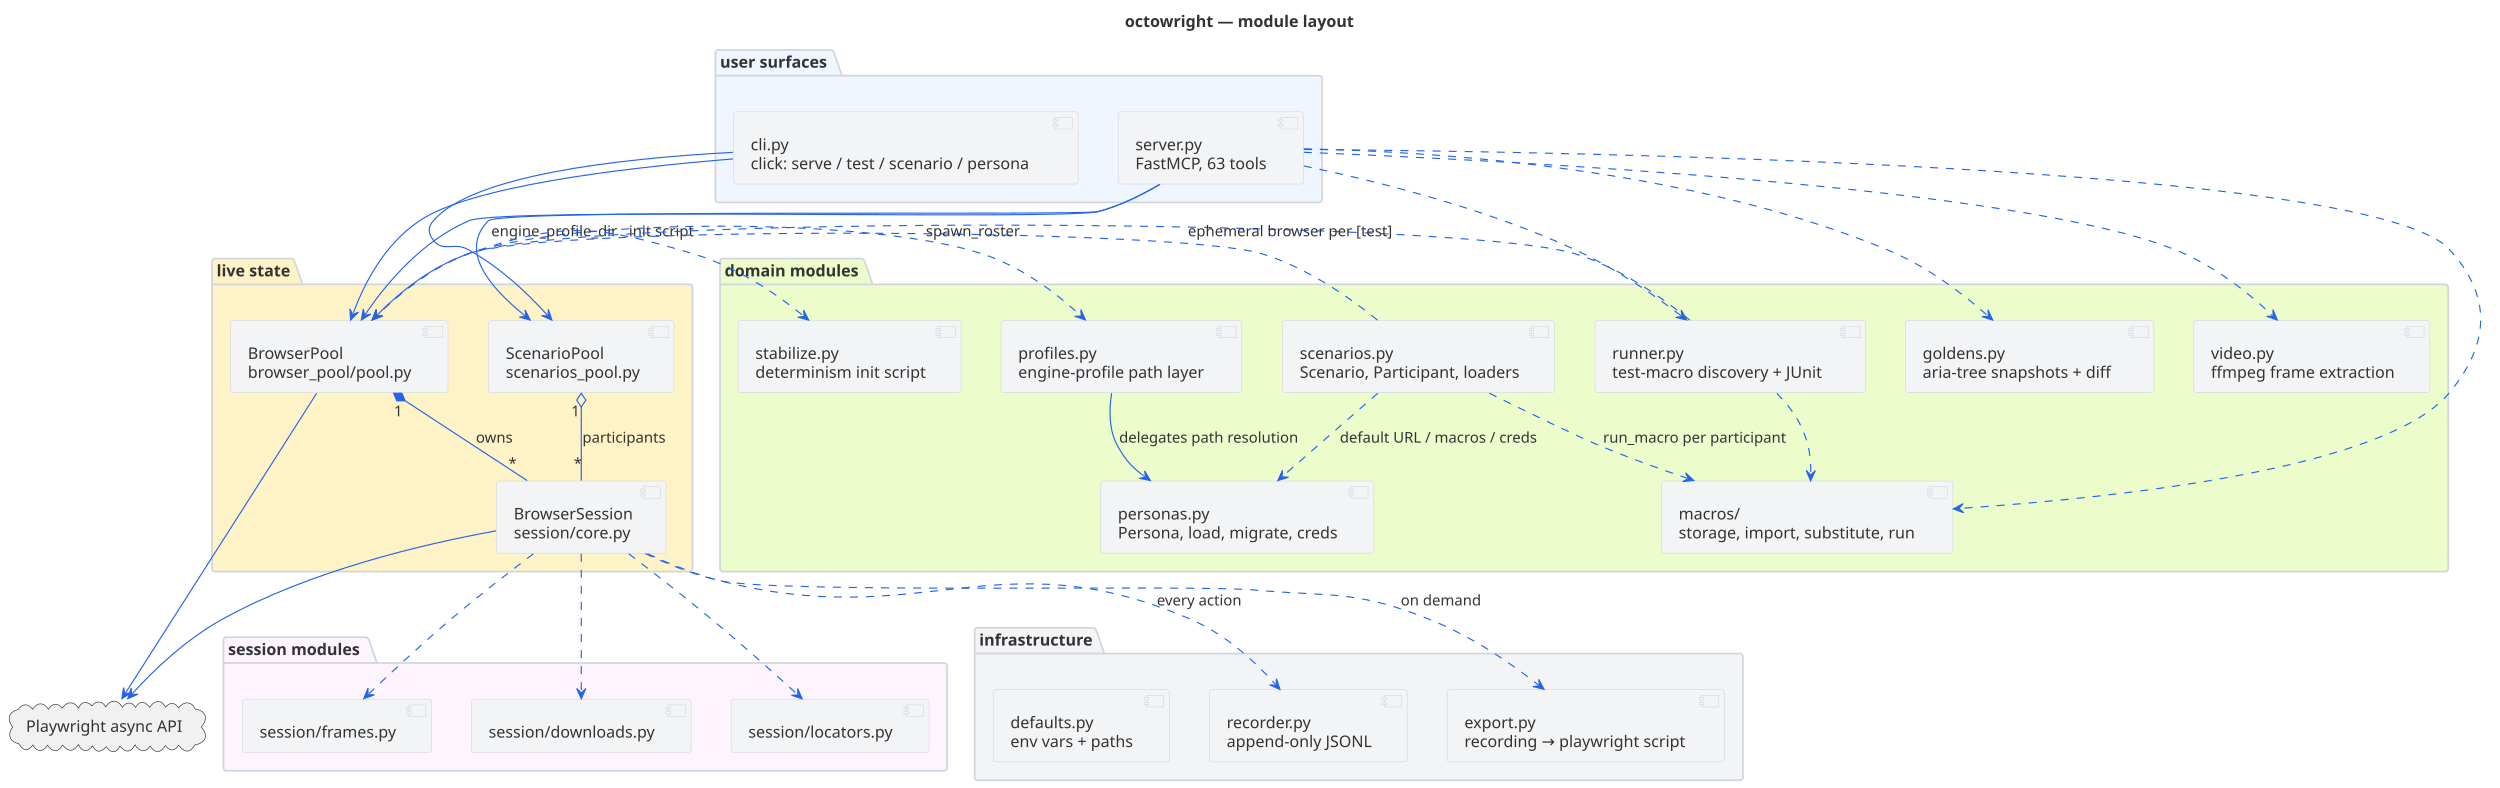
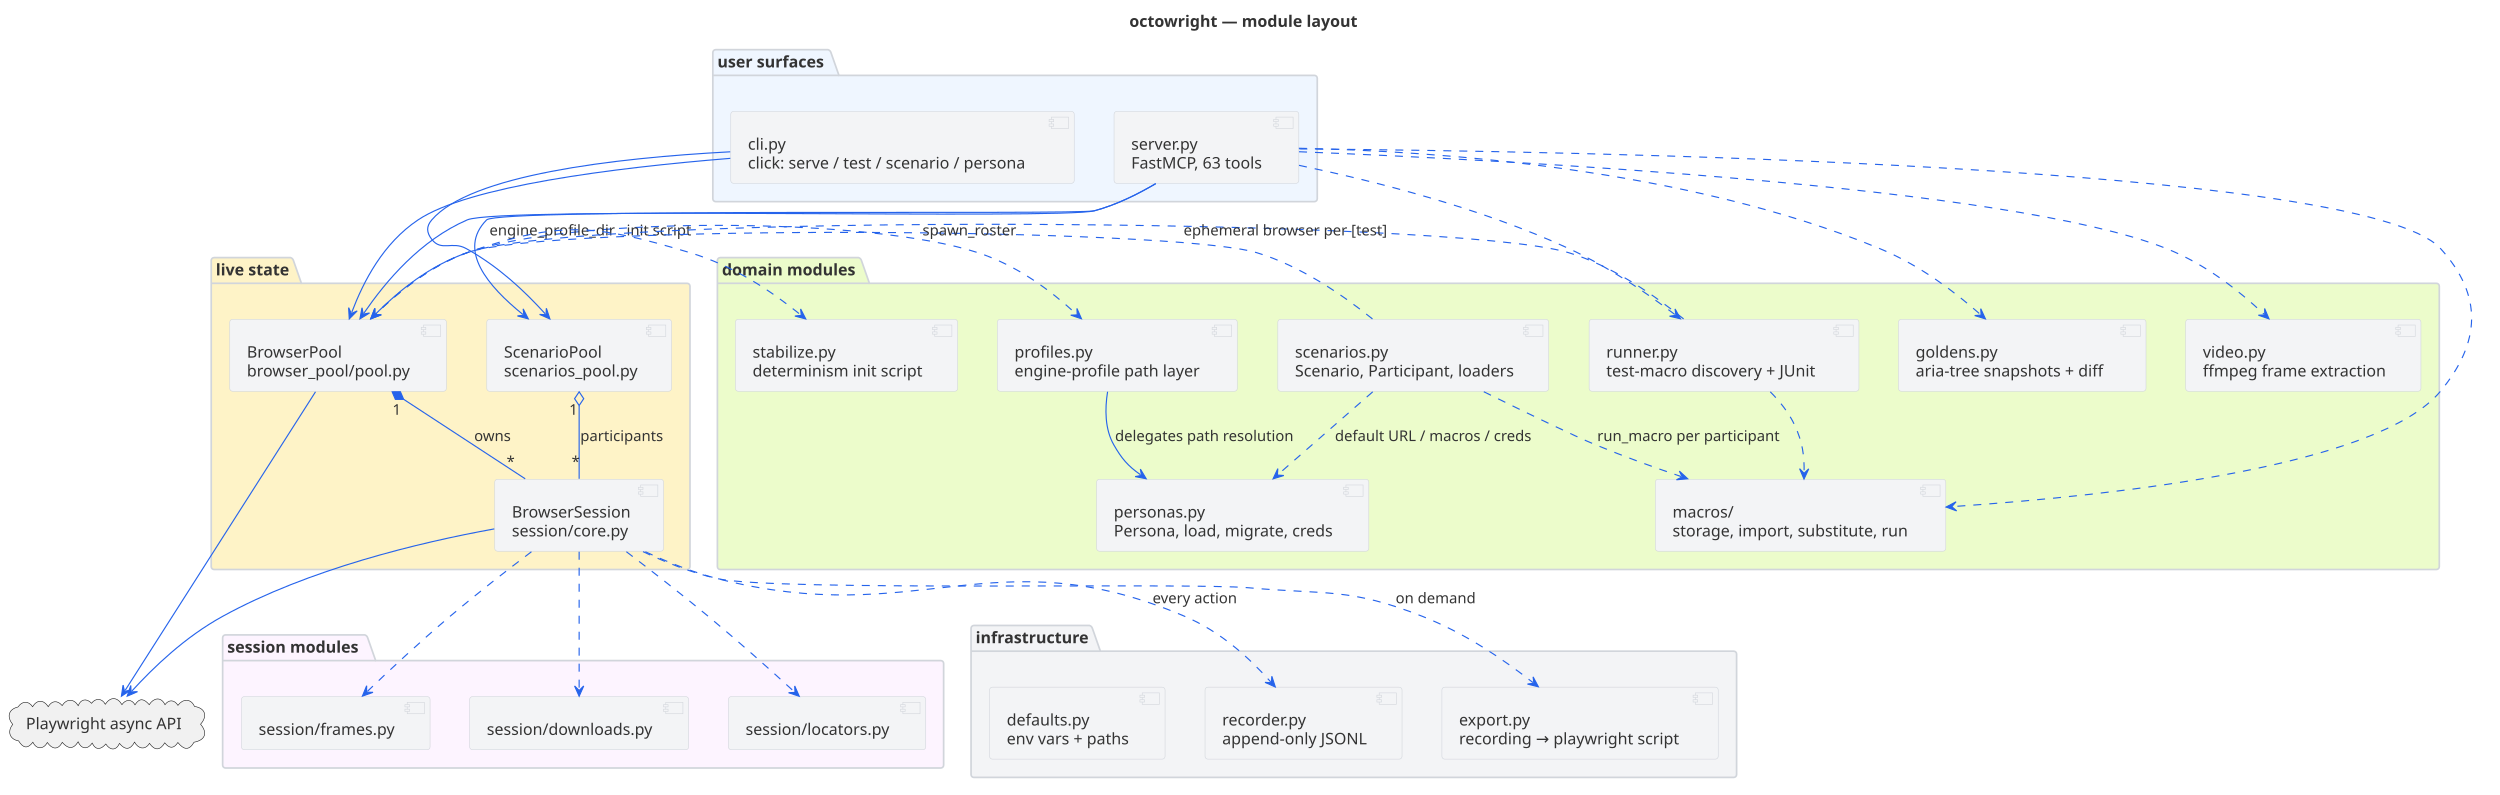
- <svg xmlns="http://www.w3.org/2000/svg" contentStyleType="text/css" data-diagram-type="DESCRIPTION" height="687px" preserveAspectRatio="none" style="width:2180px;height:687px;background:#FFFFFF;" version="1.1" viewBox="0 0 2180 687" width="2180px" zoomAndPan="magnify">
+ <svg xmlns="http://www.w3.org/2000/svg" contentStyleType="text/css" data-diagram-type="DESCRIPTION" height="695px" preserveAspectRatio="none" style="width:2188px;height:695px;background:#FFFFFF;" version="1.1" viewBox="0 0 2188 695" width="2188px" zoomAndPan="magnify">
  <defs />
  <g>
    <g class="title" data-source-line="5">
-       <text fill="#333333" font-family="sans-serif" font-size="14" font-weight="bold" lengthAdjust="spacing" textLength="204.449" x="980.908" y="23.535">octowright — module layout</text>
+       <text fill="#333333" font-family="sans-serif" font-size="14" font-weight="700" lengthAdjust="spacing" textLength="204.449" x="988.408" y="23.535">octowright — module layout</text>
    </g>
    <g class="cluster" data-qualified-name="user surfaces" data-source-line="17" id="ent0002">
      <path d="M626.366,43.488 L724.737,43.488 A3.75,3.75 0 0 1 727.237,45.988 L734.237,65.977 L1150.366,65.977 A2.5,2.5 0 0 1 1152.866,68.477 L1152.866,173.968 A2.5,2.5 0 0 1 1150.366,176.468 L626.366,176.468 A2.5,2.5 0 0 1 623.866,173.968 L623.866,45.988 A2.5,2.5 0 0 1 626.366,43.488" fill="#EFF6FF" style="stroke:#D1D5DB;stroke-width:1.5;" />
      <line style="stroke:#D1D5DB;stroke-width:1.5;" x1="623.866" x2="734.237" y1="65.977" y2="65.977" />
-       <text fill="#333333" font-family="sans-serif" font-size="14" font-weight="bold" lengthAdjust="spacing" textLength="97.371" x="627.866" y="59.023">user surfaces</text>
+       <text fill="#333333" font-family="sans-serif" font-size="14" font-weight="700" lengthAdjust="spacing" textLength="97.371" x="627.866" y="59.023">user surfaces</text>
    </g>
    <g class="cluster" data-qualified-name="live state" data-source-line="22" id="ent0005">
      <path d="M187.366,225.468 L254.291,225.468 A3.75,3.75 0 0 1 256.791,227.968 L263.791,247.957 L601.366,247.957 A2.5,2.5 0 0 1 603.866,250.457 L603.866,495.918 A2.5,2.5 0 0 1 601.366,498.418 L187.366,498.418 A2.5,2.5 0 0 1 184.866,495.918 L184.866,227.968 A2.5,2.5 0 0 1 187.366,225.468" fill="#FEF3C7" style="stroke:#D1D5DB;stroke-width:1.5;" />
      <line style="stroke:#D1D5DB;stroke-width:1.5;" x1="184.866" x2="263.791" y1="247.957" y2="247.957" />
-       <text fill="#333333" font-family="sans-serif" font-size="14" font-weight="bold" lengthAdjust="spacing" textLength="65.926" x="188.866" y="241.003">live state</text>
+       <text fill="#333333" font-family="sans-serif" font-size="14" font-weight="700" lengthAdjust="spacing" textLength="65.926" x="188.866" y="241.003">live state</text>
    </g>
    <g class="cluster" data-qualified-name="session modules" data-source-line="28" id="ent0009">
      <path d="M197.366,555.668 L319.28,555.668 A3.75,3.75 0 0 1 321.78,558.168 L328.78,578.157 L823.366,578.157 A2.5,2.5 0 0 1 825.866,580.657 L825.866,669.658 A2.5,2.5 0 0 1 823.366,672.158 L197.366,672.158 A2.5,2.5 0 0 1 194.866,669.658 L194.866,558.168 A2.5,2.5 0 0 1 197.366,555.668" fill="#FDF4FF" style="stroke:#D1D5DB;stroke-width:1.5;" />
      <line style="stroke:#D1D5DB;stroke-width:1.5;" x1="194.866" x2="328.78" y1="578.157" y2="578.157" />
-       <text fill="#333333" font-family="sans-serif" font-size="14" font-weight="bold" lengthAdjust="spacing" textLength="120.914" x="198.866" y="571.203">session modules</text>
+       <text fill="#333333" font-family="sans-serif" font-size="14" font-weight="700" lengthAdjust="spacing" textLength="120.914" x="198.866" y="571.203">session modules</text>
    </g>
    <g class="cluster" data-qualified-name="domain modules" data-source-line="34" id="ent0013">
      <path d="M630.366,225.468 L751.412,225.468 A3.75,3.75 0 0 1 753.912,227.968 L760.912,247.957 L2132.366,247.957 A2.5,2.5 0 0 1 2134.866,250.457 L2134.866,495.918 A2.5,2.5 0 0 1 2132.366,498.418 L630.366,498.418 A2.5,2.5 0 0 1 627.866,495.918 L627.866,227.968 A2.5,2.5 0 0 1 630.366,225.468" fill="#ECFCCB" style="stroke:#D1D5DB;stroke-width:1.5;" />
      <line style="stroke:#D1D5DB;stroke-width:1.5;" x1="627.866" x2="760.912" y1="247.957" y2="247.957" />
-       <text fill="#333333" font-family="sans-serif" font-size="14" font-weight="bold" lengthAdjust="spacing" textLength="120.046" x="631.866" y="241.003">domain modules</text>
+       <text fill="#333333" font-family="sans-serif" font-size="14" font-weight="700" lengthAdjust="spacing" textLength="120.046" x="631.866" y="241.003">domain modules</text>
    </g>
    <g class="cluster" data-qualified-name="infrastructure" data-source-line="45" id="ent0022">
      <path d="M852.366,547.418 L953.546,547.418 A3.75,3.75 0 0 1 956.046,549.918 L963.046,569.907 L1517.366,569.907 A2.5,2.5 0 0 1 1519.866,572.407 L1519.866,677.898 A2.5,2.5 0 0 1 1517.366,680.398 L852.366,680.398 A2.5,2.5 0 0 1 849.866,677.898 L849.866,549.918 A2.5,2.5 0 0 1 852.366,547.418" fill="#F3F4F6" style="stroke:#D1D5DB;stroke-width:1.5;" />
      <line style="stroke:#D1D5DB;stroke-width:1.5;" x1="849.866" x2="963.046" y1="569.907" y2="569.907" />
-       <text fill="#333333" font-family="sans-serif" font-size="14" font-weight="bold" lengthAdjust="spacing" textLength="100.181" x="853.866" y="562.953">infrastructure</text>
+       <text fill="#333333" font-family="sans-serif" font-size="14" font-weight="700" lengthAdjust="spacing" textLength="100.181" x="853.866" y="562.953">infrastructure</text>
    </g>
    <g class="entity" data-qualified-name="user surfaces.SERVER" data-source-line="18" id="ent0003">
      <rect fill="#F3F4F6" height="62.977" rx="2.5" ry="2.5" style="stroke:#D1D5DB;stroke-width:0.5;" width="161.707" x="975.016" y="97.488" />
      <rect fill="#F3F4F6" height="10" style="stroke:#D1D5DB;stroke-width:0.5;" width="15" x="1116.723" y="102.488" />
      <rect fill="#F3F4F6" height="2" style="stroke:#D1D5DB;stroke-width:0.5;" width="4" x="1114.723" y="104.488" />
      <rect fill="#F3F4F6" height="2" style="stroke:#D1D5DB;stroke-width:0.5;" width="4" x="1114.723" y="108.488" />
      <text fill="#333333" font-family="sans-serif" font-size="14" lengthAdjust="spacing" textLength="61.995" x="990.016" y="131.023">server.py</text>
      <text fill="#333333" font-family="sans-serif" font-size="14" lengthAdjust="spacing" textLength="121.707" x="990.016" y="147.512">FastMCP, 63 tools</text>
    </g>
    <g class="entity" data-qualified-name="user surfaces.CLI" data-source-line="19" id="ent0004">
      <rect fill="#F3F4F6" height="62.977" rx="2.5" ry="2.5" style="stroke:#D1D5DB;stroke-width:0.5;" width="300.6" x="639.566" y="97.488" />
      <rect fill="#F3F4F6" height="10" style="stroke:#D1D5DB;stroke-width:0.5;" width="15" x="920.165" y="102.488" />
      <rect fill="#F3F4F6" height="2" style="stroke:#D1D5DB;stroke-width:0.5;" width="4" x="918.165" y="104.488" />
      <rect fill="#F3F4F6" height="2" style="stroke:#D1D5DB;stroke-width:0.5;" width="4" x="918.165" y="108.488" />
      <text fill="#333333" font-family="sans-serif" font-size="14" lengthAdjust="spacing" textLength="35.82" x="654.566" y="131.023">cli.py</text>
      <text fill="#333333" font-family="sans-serif" font-size="14" lengthAdjust="spacing" textLength="260.6" x="654.566" y="147.512">click: serve / test / scenario / persona</text>
    </g>
    <g class="entity" data-qualified-name="live state.POOL" data-source-line="23" id="ent0006">
      <rect fill="#F3F4F6" height="62.977" rx="2.5" ry="2.5" style="stroke:#D1D5DB;stroke-width:0.5;" width="189.605" x="201.066" y="279.468" />
      <rect fill="#F3F4F6" height="10" style="stroke:#D1D5DB;stroke-width:0.5;" width="15" x="370.67" y="284.468" />
      <rect fill="#F3F4F6" height="2" style="stroke:#D1D5DB;stroke-width:0.5;" width="4" x="368.67" y="286.468" />
      <rect fill="#F3F4F6" height="2" style="stroke:#D1D5DB;stroke-width:0.5;" width="4" x="368.67" y="290.468" />
      <text fill="#333333" font-family="sans-serif" font-size="14" lengthAdjust="spacing" textLength="82.817" x="216.066" y="313.003">BrowserPool</text>
      <text fill="#333333" font-family="sans-serif" font-size="14" lengthAdjust="spacing" textLength="149.605" x="216.066" y="329.492">browser_pool/pool.py</text>
    </g>
    <g class="entity" data-qualified-name="live state.SESSION" data-source-line="24" id="ent0007">
      <rect fill="#F3F4F6" height="62.977" rx="2.5" ry="2.5" style="stroke:#D1D5DB;stroke-width:0.5;" width="147.741" x="432.996" y="419.448" />
      <rect fill="#F3F4F6" height="10" style="stroke:#D1D5DB;stroke-width:0.5;" width="15" x="560.737" y="424.448" />
      <rect fill="#F3F4F6" height="2" style="stroke:#D1D5DB;stroke-width:0.5;" width="4" x="558.737" y="426.448" />
      <rect fill="#F3F4F6" height="2" style="stroke:#D1D5DB;stroke-width:0.5;" width="4" x="558.737" y="430.448" />
      <text fill="#333333" font-family="sans-serif" font-size="14" lengthAdjust="spacing" textLength="104.781" x="447.996" y="452.983">BrowserSession</text>
      <text fill="#333333" font-family="sans-serif" font-size="14" lengthAdjust="spacing" textLength="107.741" x="447.996" y="469.472">session/core.py</text>
    </g>
    <g class="entity" data-qualified-name="live state.SPOOL" data-source-line="25" id="ent0008">
      <rect fill="#F3F4F6" height="62.977" rx="2.5" ry="2.5" style="stroke:#D1D5DB;stroke-width:0.5;" width="161.652" x="426.036" y="279.468" />
      <rect fill="#F3F4F6" height="10" style="stroke:#D1D5DB;stroke-width:0.5;" width="15" x="567.688" y="284.468" />
      <rect fill="#F3F4F6" height="2" style="stroke:#D1D5DB;stroke-width:0.5;" width="4" x="565.688" y="286.468" />
      <rect fill="#F3F4F6" height="2" style="stroke:#D1D5DB;stroke-width:0.5;" width="4" x="565.688" y="290.468" />
      <text fill="#333333" font-family="sans-serif" font-size="14" lengthAdjust="spacing" textLength="86.29" x="441.036" y="313.003">ScenarioPool</text>
      <text fill="#333333" font-family="sans-serif" font-size="14" lengthAdjust="spacing" textLength="121.652" x="441.036" y="329.492">scenarios_pool.py</text>
    </g>
    <g class="entity" data-qualified-name="session modules.SF" data-source-line="29" id="ent0010">
      <rect fill="#F3F4F6" height="46.488" rx="2.5" ry="2.5" style="stroke:#D1D5DB;stroke-width:0.5;" width="165.057" x="211.336" y="609.668" />
      <rect fill="#F3F4F6" height="10" style="stroke:#D1D5DB;stroke-width:0.5;" width="15" x="356.392" y="614.668" />
      <rect fill="#F3F4F6" height="2" style="stroke:#D1D5DB;stroke-width:0.5;" width="4" x="354.392" y="616.668" />
      <rect fill="#F3F4F6" height="2" style="stroke:#D1D5DB;stroke-width:0.5;" width="4" x="354.392" y="620.668" />
      <text fill="#333333" font-family="sans-serif" font-size="14" lengthAdjust="spacing" textLength="125.057" x="226.336" y="643.203">session/frames.py</text>
    </g>
    <g class="entity" data-qualified-name="session modules.SD" data-source-line="30" id="ent0011">
      <rect fill="#F3F4F6" height="46.488" rx="2.5" ry="2.5" style="stroke:#D1D5DB;stroke-width:0.5;" width="191.655" x="411.036" y="609.668" />
      <rect fill="#F3F4F6" height="10" style="stroke:#D1D5DB;stroke-width:0.5;" width="15" x="582.691" y="614.668" />
      <rect fill="#F3F4F6" height="2" style="stroke:#D1D5DB;stroke-width:0.5;" width="4" x="580.691" y="616.668" />
      <rect fill="#F3F4F6" height="2" style="stroke:#D1D5DB;stroke-width:0.5;" width="4" x="580.691" y="620.668" />
      <text fill="#333333" font-family="sans-serif" font-size="14" lengthAdjust="spacing" textLength="151.655" x="426.036" y="643.203">session/downloads.py</text>
    </g>
    <g class="entity" data-qualified-name="session modules.SL" data-source-line="31" id="ent0012">
      <rect fill="#F3F4F6" height="46.488" rx="2.5" ry="2.5" style="stroke:#D1D5DB;stroke-width:0.5;" width="172.692" x="637.516" y="609.668" />
      <rect fill="#F3F4F6" height="10" style="stroke:#D1D5DB;stroke-width:0.5;" width="15" x="790.208" y="614.668" />
      <rect fill="#F3F4F6" height="2" style="stroke:#D1D5DB;stroke-width:0.5;" width="4" x="788.208" y="616.668" />
      <rect fill="#F3F4F6" height="2" style="stroke:#D1D5DB;stroke-width:0.5;" width="4" x="788.208" y="620.668" />
      <text fill="#333333" font-family="sans-serif" font-size="14" lengthAdjust="spacing" textLength="132.692" x="652.516" y="643.203">session/locators.py</text>
    </g>
    <g class="entity" data-qualified-name="domain modules.PERSONAS" data-source-line="35" id="ent0014">
      <rect fill="#F3F4F6" height="62.977" rx="2.5" ry="2.5" style="stroke:#D1D5DB;stroke-width:0.5;" width="238.181" x="959.776" y="419.448" />
      <rect fill="#F3F4F6" height="10" style="stroke:#D1D5DB;stroke-width:0.5;" width="15" x="1177.956" y="424.448" />
      <rect fill="#F3F4F6" height="2" style="stroke:#D1D5DB;stroke-width:0.5;" width="4" x="1175.956" y="426.448" />
      <rect fill="#F3F4F6" height="2" style="stroke:#D1D5DB;stroke-width:0.5;" width="4" x="1175.956" y="430.448" />
      <text fill="#333333" font-family="sans-serif" font-size="14" lengthAdjust="spacing" textLength="82.189" x="974.776" y="452.983">personas.py</text>
      <text fill="#333333" font-family="sans-serif" font-size="14" lengthAdjust="spacing" textLength="198.181" x="974.776" y="469.472">Persona, load, migrate, creds</text>
    </g>
    <g class="entity" data-qualified-name="domain modules.PROFILES" data-source-line="36" id="ent0015">
      <rect fill="#F3F4F6" height="62.977" rx="2.5" ry="2.5" style="stroke:#D1D5DB;stroke-width:0.5;" width="209.982" x="872.876" y="279.468" />
      <rect fill="#F3F4F6" height="10" style="stroke:#D1D5DB;stroke-width:0.5;" width="15" x="1062.858" y="284.468" />
      <rect fill="#F3F4F6" height="2" style="stroke:#D1D5DB;stroke-width:0.5;" width="4" x="1060.858" y="286.468" />
      <rect fill="#F3F4F6" height="2" style="stroke:#D1D5DB;stroke-width:0.5;" width="4" x="1060.858" y="290.468" />
      <text fill="#333333" font-family="sans-serif" font-size="14" lengthAdjust="spacing" textLength="71.873" x="887.876" y="313.003">profiles.py</text>
      <text fill="#333333" font-family="sans-serif" font-size="14" lengthAdjust="spacing" textLength="169.982" x="887.876" y="329.492">engine-profile path layer</text>
    </g>
    <g class="entity" data-qualified-name="domain modules.SCENARIOS" data-source-line="37" id="ent0016">
      <rect fill="#F3F4F6" height="62.977" rx="2.5" ry="2.5" style="stroke:#D1D5DB;stroke-width:0.5;" width="237.046" x="1118.346" y="279.468" />
      <rect fill="#F3F4F6" height="10" style="stroke:#D1D5DB;stroke-width:0.5;" width="15" x="1335.391" y="284.468" />
      <rect fill="#F3F4F6" height="2" style="stroke:#D1D5DB;stroke-width:0.5;" width="4" x="1333.391" y="286.468" />
      <rect fill="#F3F4F6" height="2" style="stroke:#D1D5DB;stroke-width:0.5;" width="4" x="1333.391" y="290.468" />
      <text fill="#333333" font-family="sans-serif" font-size="14" lengthAdjust="spacing" textLength="84.595" x="1133.346" y="313.003">scenarios.py</text>
      <text fill="#333333" font-family="sans-serif" font-size="14" lengthAdjust="spacing" textLength="197.046" x="1133.346" y="329.492">Scenario, Participant, loaders</text>
    </g>
    <g class="entity" data-qualified-name="domain modules.MACROS" data-source-line="38" id="ent0017">
      <rect fill="#F3F4F6" height="62.977" rx="2.5" ry="2.5" style="stroke:#D1D5DB;stroke-width:0.5;" width="254.156" x="1448.786" y="419.448" />
      <rect fill="#F3F4F6" height="10" style="stroke:#D1D5DB;stroke-width:0.5;" width="15" x="1682.942" y="424.448" />
      <rect fill="#F3F4F6" height="2" style="stroke:#D1D5DB;stroke-width:0.5;" width="4" x="1680.942" y="426.448" />
      <rect fill="#F3F4F6" height="2" style="stroke:#D1D5DB;stroke-width:0.5;" width="4" x="1680.942" y="430.448" />
      <text fill="#333333" font-family="sans-serif" font-size="14" lengthAdjust="spacing" textLength="56.779" x="1463.786" y="452.983">macros/</text>
      <text fill="#333333" font-family="sans-serif" font-size="14" lengthAdjust="spacing" textLength="214.156" x="1463.786" y="469.472">storage, import, substitute, run</text>
    </g>
    <g class="entity" data-qualified-name="domain modules.RUNNER" data-source-line="39" id="ent0018">
      <rect fill="#F3F4F6" height="62.977" rx="2.5" ry="2.5" style="stroke:#D1D5DB;stroke-width:0.5;" width="236.109" x="1390.816" y="279.468" />
      <rect fill="#F3F4F6" height="10" style="stroke:#D1D5DB;stroke-width:0.5;" width="15" x="1606.925" y="284.468" />
      <rect fill="#F3F4F6" height="2" style="stroke:#D1D5DB;stroke-width:0.5;" width="4" x="1604.925" y="286.468" />
      <rect fill="#F3F4F6" height="2" style="stroke:#D1D5DB;stroke-width:0.5;" width="4" x="1604.925" y="290.468" />
      <text fill="#333333" font-family="sans-serif" font-size="14" lengthAdjust="spacing" textLength="65.878" x="1405.816" y="313.003">runner.py</text>
      <text fill="#333333" font-family="sans-serif" font-size="14" lengthAdjust="spacing" textLength="196.109" x="1405.816" y="329.492">test-macro discovery + JUnit</text>
    </g>
    <g class="entity" data-qualified-name="domain modules.GOLDENS" data-source-line="40" id="ent0019">
      <rect fill="#F3F4F6" height="62.977" rx="2.5" ry="2.5" style="stroke:#D1D5DB;stroke-width:0.5;" width="216.641" x="1661.546" y="279.468" />
      <rect fill="#F3F4F6" height="10" style="stroke:#D1D5DB;stroke-width:0.5;" width="15" x="1858.186" y="284.468" />
      <rect fill="#F3F4F6" height="2" style="stroke:#D1D5DB;stroke-width:0.5;" width="4" x="1856.186" y="286.468" />
      <rect fill="#F3F4F6" height="2" style="stroke:#D1D5DB;stroke-width:0.5;" width="4" x="1856.186" y="290.468" />
      <text fill="#333333" font-family="sans-serif" font-size="14" lengthAdjust="spacing" textLength="74.368" x="1676.546" y="313.003">goldens.py</text>
      <text fill="#333333" font-family="sans-serif" font-size="14" lengthAdjust="spacing" textLength="176.641" x="1676.546" y="329.492">aria-tree snapshots + diff</text>
    </g>
    <g class="entity" data-qualified-name="domain modules.VIDEO" data-source-line="41" id="ent0020">
      <rect fill="#F3F4F6" height="62.977" rx="2.5" ry="2.5" style="stroke:#D1D5DB;stroke-width:0.5;" width="205.867" x="1912.936" y="279.468" />
      <rect fill="#F3F4F6" height="10" style="stroke:#D1D5DB;stroke-width:0.5;" width="15" x="2098.803" y="284.468" />
      <rect fill="#F3F4F6" height="2" style="stroke:#D1D5DB;stroke-width:0.5;" width="4" x="2096.803" y="286.468" />
      <rect fill="#F3F4F6" height="2" style="stroke:#D1D5DB;stroke-width:0.5;" width="4" x="2096.803" y="290.468" />
      <text fill="#333333" font-family="sans-serif" font-size="14" lengthAdjust="spacing" textLength="57.06" x="1927.936" y="313.003">video.py</text>
      <text fill="#333333" font-family="sans-serif" font-size="14" lengthAdjust="spacing" textLength="165.867" x="1927.936" y="329.492">ffmpeg frame extraction</text>
    </g>
    <g class="entity" data-qualified-name="domain modules.STABILIZE" data-source-line="42" id="ent0021">
      <rect fill="#F3F4F6" height="62.977" rx="2.5" ry="2.5" style="stroke:#D1D5DB;stroke-width:0.5;" width="194.444" x="643.646" y="279.468" />
      <rect fill="#F3F4F6" height="10" style="stroke:#D1D5DB;stroke-width:0.5;" width="15" x="818.09" y="284.468" />
      <rect fill="#F3F4F6" height="2" style="stroke:#D1D5DB;stroke-width:0.5;" width="4" x="816.09" y="286.468" />
      <rect fill="#F3F4F6" height="2" style="stroke:#D1D5DB;stroke-width:0.5;" width="4" x="816.09" y="290.468" />
      <text fill="#333333" font-family="sans-serif" font-size="14" lengthAdjust="spacing" textLength="77.438" x="658.646" y="313.003">stabilize.py</text>
      <text fill="#333333" font-family="sans-serif" font-size="14" lengthAdjust="spacing" textLength="154.444" x="658.646" y="329.492">determinism init script</text>
    </g>
    <g class="entity" data-qualified-name="infrastructure.DEFAULTS" data-source-line="46" id="ent0023">
      <rect fill="#F3F4F6" height="62.977" rx="2.5" ry="2.5" style="stroke:#D1D5DB;stroke-width:0.5;" width="153.6" x="866.066" y="601.418" />
      <rect fill="#F3F4F6" height="10" style="stroke:#D1D5DB;stroke-width:0.5;" width="15" x="999.665" y="606.418" />
      <rect fill="#F3F4F6" height="2" style="stroke:#D1D5DB;stroke-width:0.5;" width="4" x="997.665" y="608.418" />
      <rect fill="#F3F4F6" height="2" style="stroke:#D1D5DB;stroke-width:0.5;" width="4" x="997.665" y="612.418" />
      <text fill="#333333" font-family="sans-serif" font-size="14" lengthAdjust="spacing" textLength="75.154" x="881.066" y="634.953">defaults.py</text>
      <text fill="#333333" font-family="sans-serif" font-size="14" lengthAdjust="spacing" textLength="113.6" x="881.066" y="651.442">env vars + paths</text>
    </g>
    <g class="entity" data-qualified-name="infrastructure.RECORDER" data-source-line="47" id="ent0024">
      <rect fill="#F3F4F6" height="62.977" rx="2.5" ry="2.5" style="stroke:#D1D5DB;stroke-width:0.5;" width="172.412" x="1054.656" y="601.418" />
      <rect fill="#F3F4F6" height="10" style="stroke:#D1D5DB;stroke-width:0.5;" width="15" x="1207.068" y="606.418" />
      <rect fill="#F3F4F6" height="2" style="stroke:#D1D5DB;stroke-width:0.5;" width="4" x="1205.068" y="608.418" />
      <rect fill="#F3F4F6" height="2" style="stroke:#D1D5DB;stroke-width:0.5;" width="4" x="1205.068" y="612.418" />
      <text fill="#333333" font-family="sans-serif" font-size="14" lengthAdjust="spacing" textLength="77.923" x="1069.656" y="634.953">recorder.py</text>
      <text fill="#333333" font-family="sans-serif" font-size="14" lengthAdjust="spacing" textLength="132.412" x="1069.656" y="651.442">append-only JSONL</text>
    </g>
    <g class="entity" data-qualified-name="infrastructure.EXPORT" data-source-line="48" id="ent0025">
      <rect fill="#F3F4F6" height="62.977" rx="2.5" ry="2.5" style="stroke:#D1D5DB;stroke-width:0.5;" width="241.845" x="1261.946" y="601.418" />
      <rect fill="#F3F4F6" height="10" style="stroke:#D1D5DB;stroke-width:0.5;" width="15" x="1483.79" y="606.418" />
      <rect fill="#F3F4F6" height="2" style="stroke:#D1D5DB;stroke-width:0.5;" width="4" x="1481.79" y="608.418" />
      <rect fill="#F3F4F6" height="2" style="stroke:#D1D5DB;stroke-width:0.5;" width="4" x="1481.79" y="612.418" />
      <text fill="#333333" font-family="sans-serif" font-size="14" lengthAdjust="spacing" textLength="65.317" x="1276.946" y="634.953">export.py</text>
      <text fill="#333333" font-family="sans-serif" font-size="14" lengthAdjust="spacing" textLength="201.845" x="1276.946" y="651.442">recording → playwright script</text>
    </g>
    <g class="entity" data-qualified-name="PW" data-source-line="51" id="ent0026">
      <path d="M15.783,618.745 C19.367,613.517 24.72,613.034 28.53,618.475 C32.545,612.02 38.157,612.367 42.214,618.429 C45.519,612.98 50.305,612.786 54.398,617.482 C58.311,611.357 64.606,611.29 68.445,617.566 C70.873,611.614 75.882,611.038 80.143,615.508 C83.631,610.688 89.361,611.07 92.132,616.357 C96.672,609.681 102.48,609.792 106.733,616.667 C109.82,612.112 115.175,611.445 118.13,616.819 C122.389,610.28 126.24,611.711 130.595,616.714 C134.284,610.944 140.719,609.256 144.397,616.726 C147.881,611.897 152.747,612.485 155.737,617.306 C159.845,611.648 166.947,610.94 170.201,618.258 C179.871,619.808 181.792,626.816 175.542,633.828 C181.978,641.441 179.602,647.794 169.866,649.58 C165.201,657.474 160.627,655.942 155.684,649.862 C151.911,655.52 148.227,655.181 144.195,650.139 C139.983,657.005 135.493,657.08 130.811,650.61 C126.776,657.016 120.81,655.065 117.759,649.533 C114.026,656.43 109.416,656.593 104.581,650.665 C101.469,657.336 96.239,656.745 92.609,651.172 C88.551,655.816 83.98,657.162 80.677,650.385 C76.686,656.206 71.26,655.739 68.364,649.287 C63.932,656.31 59.355,655.253 54.509,649.746 C50.48,656.889 45.596,655.62 41.441,649.873 C37.986,655.97 31.973,656.092 28.782,649.606 C23.791,655.934 20.087,654.463 16.268,648.421 C8.29,647.06 6.242,640.023 11.135,634.062 C6,627.713 6.997,620.869 15.783,618.745" fill="#F1F1F1" style="stroke:#181818;stroke-width:0.5;" />
      <text fill="#333333" font-family="sans-serif" font-size="14" lengthAdjust="spacing" textLength="138.38" x="22.676" y="638.203">Playwright async API</text>
    </g>
    <g class="link" data-entity-1="ent0004" data-entity-2="ent0006" data-link-type="dependency" data-source-line="54" id="lnk27">
      <path d="M639.166,138.588 C535.866,147.008 409.846,163.028 365.866,192.468 C335.286,212.938 318.205,246.079 307.805,273.479" fill="none" id="CLI-to-POOL" style="stroke:#2563EB;stroke-width:1;" />
      <polygon fill="#2563EB" points="305.676,279.088,312.609,272.093,307.45,274.414,305.13,269.255,305.676,279.088" style="stroke:#2563EB;stroke-width:1;" />
    </g>
    <g class="link" data-entity-1="ent0004" data-entity-2="ent0008" data-link-type="dependency" data-source-line="55" id="lnk28">
      <path d="M639.076,132.858 C535.756,138.398 411.526,153.318 377.866,192.468 C372.936,198.198 373.266,203.478 377.866,209.468 C386.276,220.408 395.796,210.778 407.866,217.468 C436.256,233.198 458.77,254.408 477.22,274.708" fill="none" id="CLI-to-SPOOL" style="stroke:#2563EB;stroke-width:1;" />
      <polygon fill="#2563EB" points="481.256,279.148,478.163,269.798,477.893,275.448,472.242,275.178,481.256,279.148" style="stroke:#2563EB;stroke-width:1;" />
    </g>
    <g class="link" data-entity-1="ent0003" data-entity-2="ent0006" data-link-type="dependency" data-source-line="56" id="lnk29">
      <path d="M1011.506,160.718 C995.356,170.218 976.486,179.498 957.866,184.468 C928.396,192.338 436.846,180.318 408.866,192.468 C367.986,210.228 338.041,245.658 318.431,274.108" fill="none" id="SERVER-to-POOL" style="stroke:#2563EB;stroke-width:1;" />
      <polygon fill="#2563EB" points="315.026,279.048,323.427,273.908,317.863,274.932,316.84,269.368,315.026,279.048" style="stroke:#2563EB;stroke-width:1;" />
    </g>
    <g class="link" data-entity-1="ent0003" data-entity-2="ent0008" data-link-type="dependency" data-source-line="57" id="lnk30">
      <path d="M1011.506,160.708 C995.356,170.218 976.486,179.488 957.866,184.468 C943.586,188.288 436.236,181.938 425.866,192.468 C400.046,218.678 426.774,250.241 457.694,275.291" fill="none" id="SERVER-to-SPOOL" style="stroke:#2563EB;stroke-width:1;" />
      <polygon fill="#2563EB" points="462.356,279.068,457.881,270.295,458.471,275.921,452.845,276.511,462.356,279.068" style="stroke:#2563EB;stroke-width:1;" />
    </g>
    <g class="link" data-entity-1="ent0006" data-entity-2="ent0007" data-link-type="composition" data-source-line="60" id="lnk31">
      <path d="M353.258,349.487 C388.008,372.217 424.956,396.368 459.676,419.068" fill="none" id="POOL-backto-SESSION" style="stroke:#2563EB;stroke-width:1;" />
      <polygon fill="#2563EB" points="343.216,342.918,346.047,349.55,353.258,349.487,350.426,342.855,343.216,342.918" style="stroke:#2563EB;stroke-width:1;" />
      <text fill="#333333" font-family="sans-serif" font-size="13" lengthAdjust="spacing" textLength="32.697" x="414.996" y="386.017">owns</text>
      <text fill="#333333" font-family="sans-serif" font-size="13" lengthAdjust="spacing" textLength="8.22" x="343.5" y="363.039">1</text>
      <text fill="#333333" font-family="sans-serif" font-size="13" lengthAdjust="spacing" textLength="6.265" x="443.351" y="408.549">*</text>
    </g>
    <g class="link" data-entity-1="ent0008" data-entity-2="ent0007" data-link-type="aggregation" data-source-line="61" id="lnk32">
      <path d="M506.866,354.918 C506.866,377.648 506.866,396.368 506.866,419.068" fill="none" id="SPOOL-backto-SESSION" style="stroke:#2563EB;stroke-width:1;" />
      <polygon fill="none" points="506.866,342.918,502.866,348.918,506.866,354.918,510.866,348.918,506.866,342.918" style="stroke:#2563EB;stroke-width:1;" />
      <text fill="#333333" font-family="sans-serif" font-size="13" lengthAdjust="spacing" textLength="74.636" x="507.866" y="386.017">participants</text>
      <text fill="#333333" font-family="sans-serif" font-size="13" lengthAdjust="spacing" textLength="8.22" x="498.125" y="363.039">1</text>
      <text fill="#333333" font-family="sans-serif" font-size="13" lengthAdjust="spacing" textLength="6.265" x="500.274" y="408.549">*</text>
    </g>
    <g class="link" data-entity-1="ent0007" data-entity-2="ent0010" data-link-type="dependency" data-source-line="62" id="lnk33">
      <path d="M465.116,482.878 C443.496,499.248 416.876,519.938 393.866,539.418 C366.796,562.348 341.449,586.008 321.509,605.108" fill="none" id="SESSION-to-SF" style="stroke:#2563EB;stroke-width:1;stroke-dasharray:7,7;" />
      <polygon fill="#2563EB" points="317.176,609.258,326.442,605.921,320.786,605.8,320.908,600.144,317.176,609.258" style="stroke:#2563EB;stroke-width:1;" />
    </g>
    <g class="link" data-entity-1="ent0007" data-entity-2="ent0011" data-link-type="dependency" data-source-line="63" id="lnk34">
      <path d="M506.866,482.868 C506.866,518.848 506.866,571.378 506.866,603.338" fill="none" id="SESSION-to-SD" style="stroke:#2563EB;stroke-width:1;stroke-dasharray:7,7;" />
      <polygon fill="#2563EB" points="506.866,609.338,510.866,600.338,506.866,604.338,502.866,600.338,506.866,609.338" style="stroke:#2563EB;stroke-width:1;" />
    </g>
    <g class="link" data-entity-1="ent0007" data-entity-2="ent0012" data-link-type="dependency" data-source-line="64" id="lnk35">
      <path d="M548.196,482.858 C569.816,499.308 596.576,520.088 619.866,539.418 C647.756,562.568 674.237,586.3 695.057,605.33" fill="none" id="SESSION-to-SL" style="stroke:#2563EB;stroke-width:1;stroke-dasharray:7,7;" />
      <polygon fill="#2563EB" points="699.486,609.378,695.541,600.354,695.795,606.005,690.144,606.259,699.486,609.378" style="stroke:#2563EB;stroke-width:1;" />
    </g>
    <g class="link" data-entity-1="ent0006" data-entity-2="ent0015" data-link-type="dependency" data-source-line="67" id="lnk36">
      <path d="M324.496,279.018 C345.486,258.108 375.976,232.608 408.866,221.138 C502.646,188.398 761.496,190.138 855.866,221.138 C890.596,232.538 919.158,253.989 942.048,274.92" fill="none" id="POOL-to-PROFILES" style="stroke:#2563EB;stroke-width:1;stroke-dasharray:7,7;" />
      <polygon fill="#2563EB" points="946.476,278.968,942.533,269.943,942.786,275.594,937.134,275.847,946.476,278.968" style="stroke:#2563EB;stroke-width:1;" />
      <text fill="#333333" font-family="sans-serif" font-size="13" lengthAdjust="spacing" textLength="113.769" x="428.366" y="206.037">engine_profile_dir</text>
    </g>
    <g class="link" data-entity-1="ent0006" data-entity-2="ent0021" data-link-type="dependency" data-source-line="68" id="lnk37">
      <path d="M324.496,279.018 C345.486,258.108 375.976,232.608 408.866,221.138 C490.696,192.578 520.826,196.338 603.866,221.138 C641.886,232.488 674.474,254.373 700.524,275.373" fill="none" id="POOL-to-STABILIZE" style="stroke:#2563EB;stroke-width:1;stroke-dasharray:7,7;" />
      <polygon fill="#2563EB" points="705.196,279.138,700.699,270.376,701.303,276,695.678,276.604,705.196,279.138" style="stroke:#2563EB;stroke-width:1;" />
      <text fill="#333333" font-family="sans-serif" font-size="13" lengthAdjust="spacing" textLength="59.966" x="548.366" y="206.037">init script</text>
    </g>
    <g class="link" data-entity-1="ent0016" data-entity-2="ent0014" data-link-type="dependency" data-source-line="69" id="lnk38">
      <path d="M1201.406,342.918 C1175.386,365.648 1144.715,392.421 1118.725,415.121" fill="none" id="SCENARIOS-to-PERSONAS" style="stroke:#2563EB;stroke-width:1;stroke-dasharray:7,7;" />
      <polygon fill="#2563EB" points="1114.206,419.068,1123.616,416.161,1117.972,415.779,1118.353,410.135,1114.206,419.068" style="stroke:#2563EB;stroke-width:1;" />
      <text fill="#333333" font-family="sans-serif" font-size="13" lengthAdjust="spacing" textLength="182.368" x="1168.326" y="386.017">default URL / macros / creds</text>
    </g>
    <g class="link" data-entity-1="ent0016" data-entity-2="ent0017" data-link-type="dependency" data-source-line="70" id="lnk39">
      <path d="M1298.616,342.848 C1335.106,360.908 1377.796,381.638 1396.866,389.448 C1422.516,399.948 1445.052,408.175 1471.352,417.075" fill="none" id="SCENARIOS-to-MACROS" style="stroke:#2563EB;stroke-width:1;stroke-dasharray:7,7;" />
      <polygon fill="#2563EB" points="1477.036,418.998,1469.793,412.324,1472.3,417.396,1467.228,419.902,1477.036,418.998" style="stroke:#2563EB;stroke-width:1;" />
      <text fill="#333333" font-family="sans-serif" font-size="13" lengthAdjust="spacing" textLength="164.214" x="1397.866" y="386.017">run_macro per participant</text>
    </g>
    <g class="link" data-entity-1="ent0016" data-entity-2="ent0006" data-link-type="dependency" data-source-line="71" id="lnk40">
      <path d="M1201.196,279.138 C1175.146,258.138 1137.886,232.488 1099.866,221.138 C1026.296,199.168 481.356,195.828 408.866,221.138 C375.976,232.608 349.736,253.874 328.746,274.784" fill="none" id="SCENARIOS-to-POOL" style="stroke:#2563EB;stroke-width:1;stroke-dasharray:7,7;" />
      <polygon fill="#2563EB" points="324.496,279.018,333.695,275.5,328.038,275.49,328.049,269.833,324.496,279.018" style="stroke:#2563EB;stroke-width:1;" />
      <text fill="#333333" font-family="sans-serif" font-size="13" lengthAdjust="spacing" textLength="83.929" x="807.366" y="206.037">spawn_roster</text>
    </g>
    <g class="link" data-entity-1="ent0018" data-entity-2="ent0017" data-link-type="dependency" data-source-line="72" id="lnk41">
      <path d="M1549.356,342.918 C1557.896,351.508 1565.836,361.518 1570.866,372.448 C1577.516,386.898 1579.189,398.489 1578.959,413.259" fill="none" id="RUNNER-to-MACROS" style="stroke:#2563EB;stroke-width:1;stroke-dasharray:7,7;" />
      <polygon fill="#2563EB" points="1578.866,419.258,1583.005,410.322,1578.944,414.259,1575.006,410.197,1578.866,419.258" style="stroke:#2563EB;stroke-width:1;" />
    </g>
    <g class="link" data-entity-1="ent0018" data-entity-2="ent0006" data-link-type="dependency" data-source-line="73" id="lnk42">
      <path d="M1473.496,279.138 C1447.656,258.138 1410.666,232.488 1372.866,221.138 C1270.286,190.318 509.996,185.838 408.866,221.138 C375.976,232.608 349.736,253.874 328.746,274.784" fill="none" id="RUNNER-to-POOL" style="stroke:#2563EB;stroke-width:1;stroke-dasharray:7,7;" />
      <polygon fill="#2563EB" points="324.496,279.018,333.695,275.5,328.038,275.49,328.049,269.833,324.496,279.018" style="stroke:#2563EB;stroke-width:1;" />
      <text fill="#333333" font-family="sans-serif" font-size="13" lengthAdjust="spacing" textLength="182.197" x="1035.866" y="206.037">ephemeral browser per [test]</text>
    </g>
    <g class="link" data-entity-1="ent0003" data-entity-2="ent0018" data-link-type="dependency" data-source-line="74" id="lnk43">
      <path d="M1136.906,144.688 C1202.526,158.378 1296.306,182.058 1372.866,217.468 C1408.236,233.828 1439.784,255.401 1465.984,275.371" fill="none" id="SERVER-to-RUNNER" style="stroke:#2563EB;stroke-width:1;stroke-dasharray:7,7;" />
      <polygon fill="#2563EB" points="1470.756,279.008,1466.023,270.371,1466.779,275.977,1461.173,276.734,1470.756,279.008" style="stroke:#2563EB;stroke-width:1;" />
    </g>
    <g class="link" data-entity-1="ent0003" data-entity-2="ent0019" data-link-type="dependency" data-source-line="75" id="lnk44">
      <path d="M1136.776,129.758 C1253.426,132.098 1473.636,146.638 1644.866,217.468 C1679.786,231.918 1709.389,254.257 1733.139,275.137" fill="none" id="SERVER-to-GOLDENS" style="stroke:#2563EB;stroke-width:1;stroke-dasharray:7,7;" />
      <polygon fill="#2563EB" points="1737.646,279.098,1733.527,270.152,1733.89,275.797,1728.245,276.16,1737.646,279.098" style="stroke:#2563EB;stroke-width:1;" />
    </g>
    <g class="link" data-entity-1="ent0003" data-entity-2="ent0020" data-link-type="dependency" data-source-line="76" id="lnk45">
      <path d="M1136.916,132.798 C1319.786,140.068 1759.116,162.818 1895.866,217.468 C1930.306,231.228 1958.826,253.787 1981.446,274.967" fill="none" id="SERVER-to-VIDEO" style="stroke:#2563EB;stroke-width:1;stroke-dasharray:7,7;" />
      <polygon fill="#2563EB" points="1985.826,279.068,1981.99,269.997,1982.176,275.651,1976.522,275.837,1985.826,279.068" style="stroke:#2563EB;stroke-width:1;" />
    </g>
    <g class="link" data-entity-1="ent0003" data-entity-2="ent0017" data-link-type="dependency" data-source-line="77" id="lnk46">
      <path d="M1137.196,130.328 C1377.056,132.218 2068.976,144.018 2135.866,217.468 C2173.266,258.538 2171.246,299.628 2135.866,342.448 C2082.066,407.548 1857.202,433.208 1709.212,443.358" fill="none" id="SERVER-to-MACROS" style="stroke:#2563EB;stroke-width:1;stroke-dasharray:7,7;" />
      <polygon fill="#2563EB" points="1703.226,443.768,1712.478,447.143,1708.214,443.426,1711.931,439.162,1703.226,443.768" style="stroke:#2563EB;stroke-width:1;" />
    </g>
    <g class="link" data-entity-1="ent0007" data-entity-2="ent0024" data-link-type="dependency" data-source-line="80" id="lnk47">
      <path d="M564.786,482.868 C584.306,491.968 606.556,500.938 627.866,506.418 C804.486,551.858 869.156,467.788 1036.866,539.418 C1068.416,552.898 1092.958,575.413 1112.128,596.773" fill="none" id="SESSION-to-RECORDER" style="stroke:#2563EB;stroke-width:1;stroke-dasharray:7,7;" />
      <polygon fill="#2563EB" points="1116.136,601.238,1113.101,591.869,1112.796,597.517,1107.147,597.212,1116.136,601.238" style="stroke:#2563EB;stroke-width:1;" />
      <text fill="#333333" font-family="sans-serif" font-size="13" lengthAdjust="spacing" textLength="75.95" x="1008.746" y="527.987">every action</text>
    </g>
    <g class="link" data-entity-1="ent0007" data-entity-2="ent0025" data-link-type="dependency" data-source-line="81" id="lnk48">
      <path d="M562.766,482.798 C582.706,492.258 605.716,501.468 627.866,506.418 C678.296,517.708 1041.406,509.768 1092.866,514.418 C1161.056,520.578 1181.206,514.238 1244.866,539.418 C1282.276,554.218 1315.17,576.662 1341.66,597.382" fill="none" id="SESSION-to-EXPORT" style="stroke:#2563EB;stroke-width:1;stroke-dasharray:7,7;" />
      <polygon fill="#2563EB" points="1346.386,601.078,1341.761,592.383,1342.447,597.998,1336.832,598.684,1346.386,601.078" style="stroke:#2563EB;stroke-width:1;" />
      <text fill="#333333" font-family="sans-serif" font-size="13" lengthAdjust="spacing" textLength="71.157" x="1221.436" y="527.987">on demand</text>
    </g>
    <g class="link" data-entity-1="ent0015" data-entity-2="ent0014" data-link-type="dependency" data-source-line="82" id="lnk49">
      <path d="M969.346,342.848 C966.966,357.838 966.876,375.558 974.866,389.448 C981.686,401.308 986.915,407.611 998.225,415.551" fill="none" id="PROFILES-to-PERSONAS" style="stroke:#2563EB;stroke-width:1;" />
      <polygon fill="#2563EB" points="1003.136,418.998,998.068,410.553,999.043,416.125,993.471,417.101,1003.136,418.998" style="stroke:#2563EB;stroke-width:1;" />
      <text fill="#333333" font-family="sans-serif" font-size="13" lengthAdjust="spacing" textLength="160.634" x="975.866" y="386.017">delegates path resolution</text>
    </g>
    <g class="link" data-entity-1="ent0007" data-entity-2="ent0026" data-link-type="dependency" data-source-line="85" id="lnk50">
      <path d="M432.616,462.888 C367.006,474.808 270.296,497.968 194.866,539.418 C161.796,557.598 134.596,583.842 115.376,604.842" fill="none" id="SESSION-to-PW" style="stroke:#2563EB;stroke-width:1;" />
      <polygon fill="#2563EB" points="111.326,609.268,120.353,605.33,114.701,605.58,114.451,599.929,111.326,609.268" style="stroke:#2563EB;stroke-width:1;" />
    </g>
    <g class="link" data-entity-1="ent0006" data-entity-2="ent0026" data-link-type="dependency" data-source-line="86" id="lnk51">
      <path d="M276.116,342.928 C235.226,407.068 145.311,548.079 109.491,604.259" fill="none" id="POOL-to-PW" style="stroke:#2563EB;stroke-width:1;" />
      <polygon fill="#2563EB" points="106.266,609.318,114.477,603.88,108.954,605.102,107.731,599.579,106.266,609.318" style="stroke:#2563EB;stroke-width:1;" />
    </g>
  </g>
</svg>
